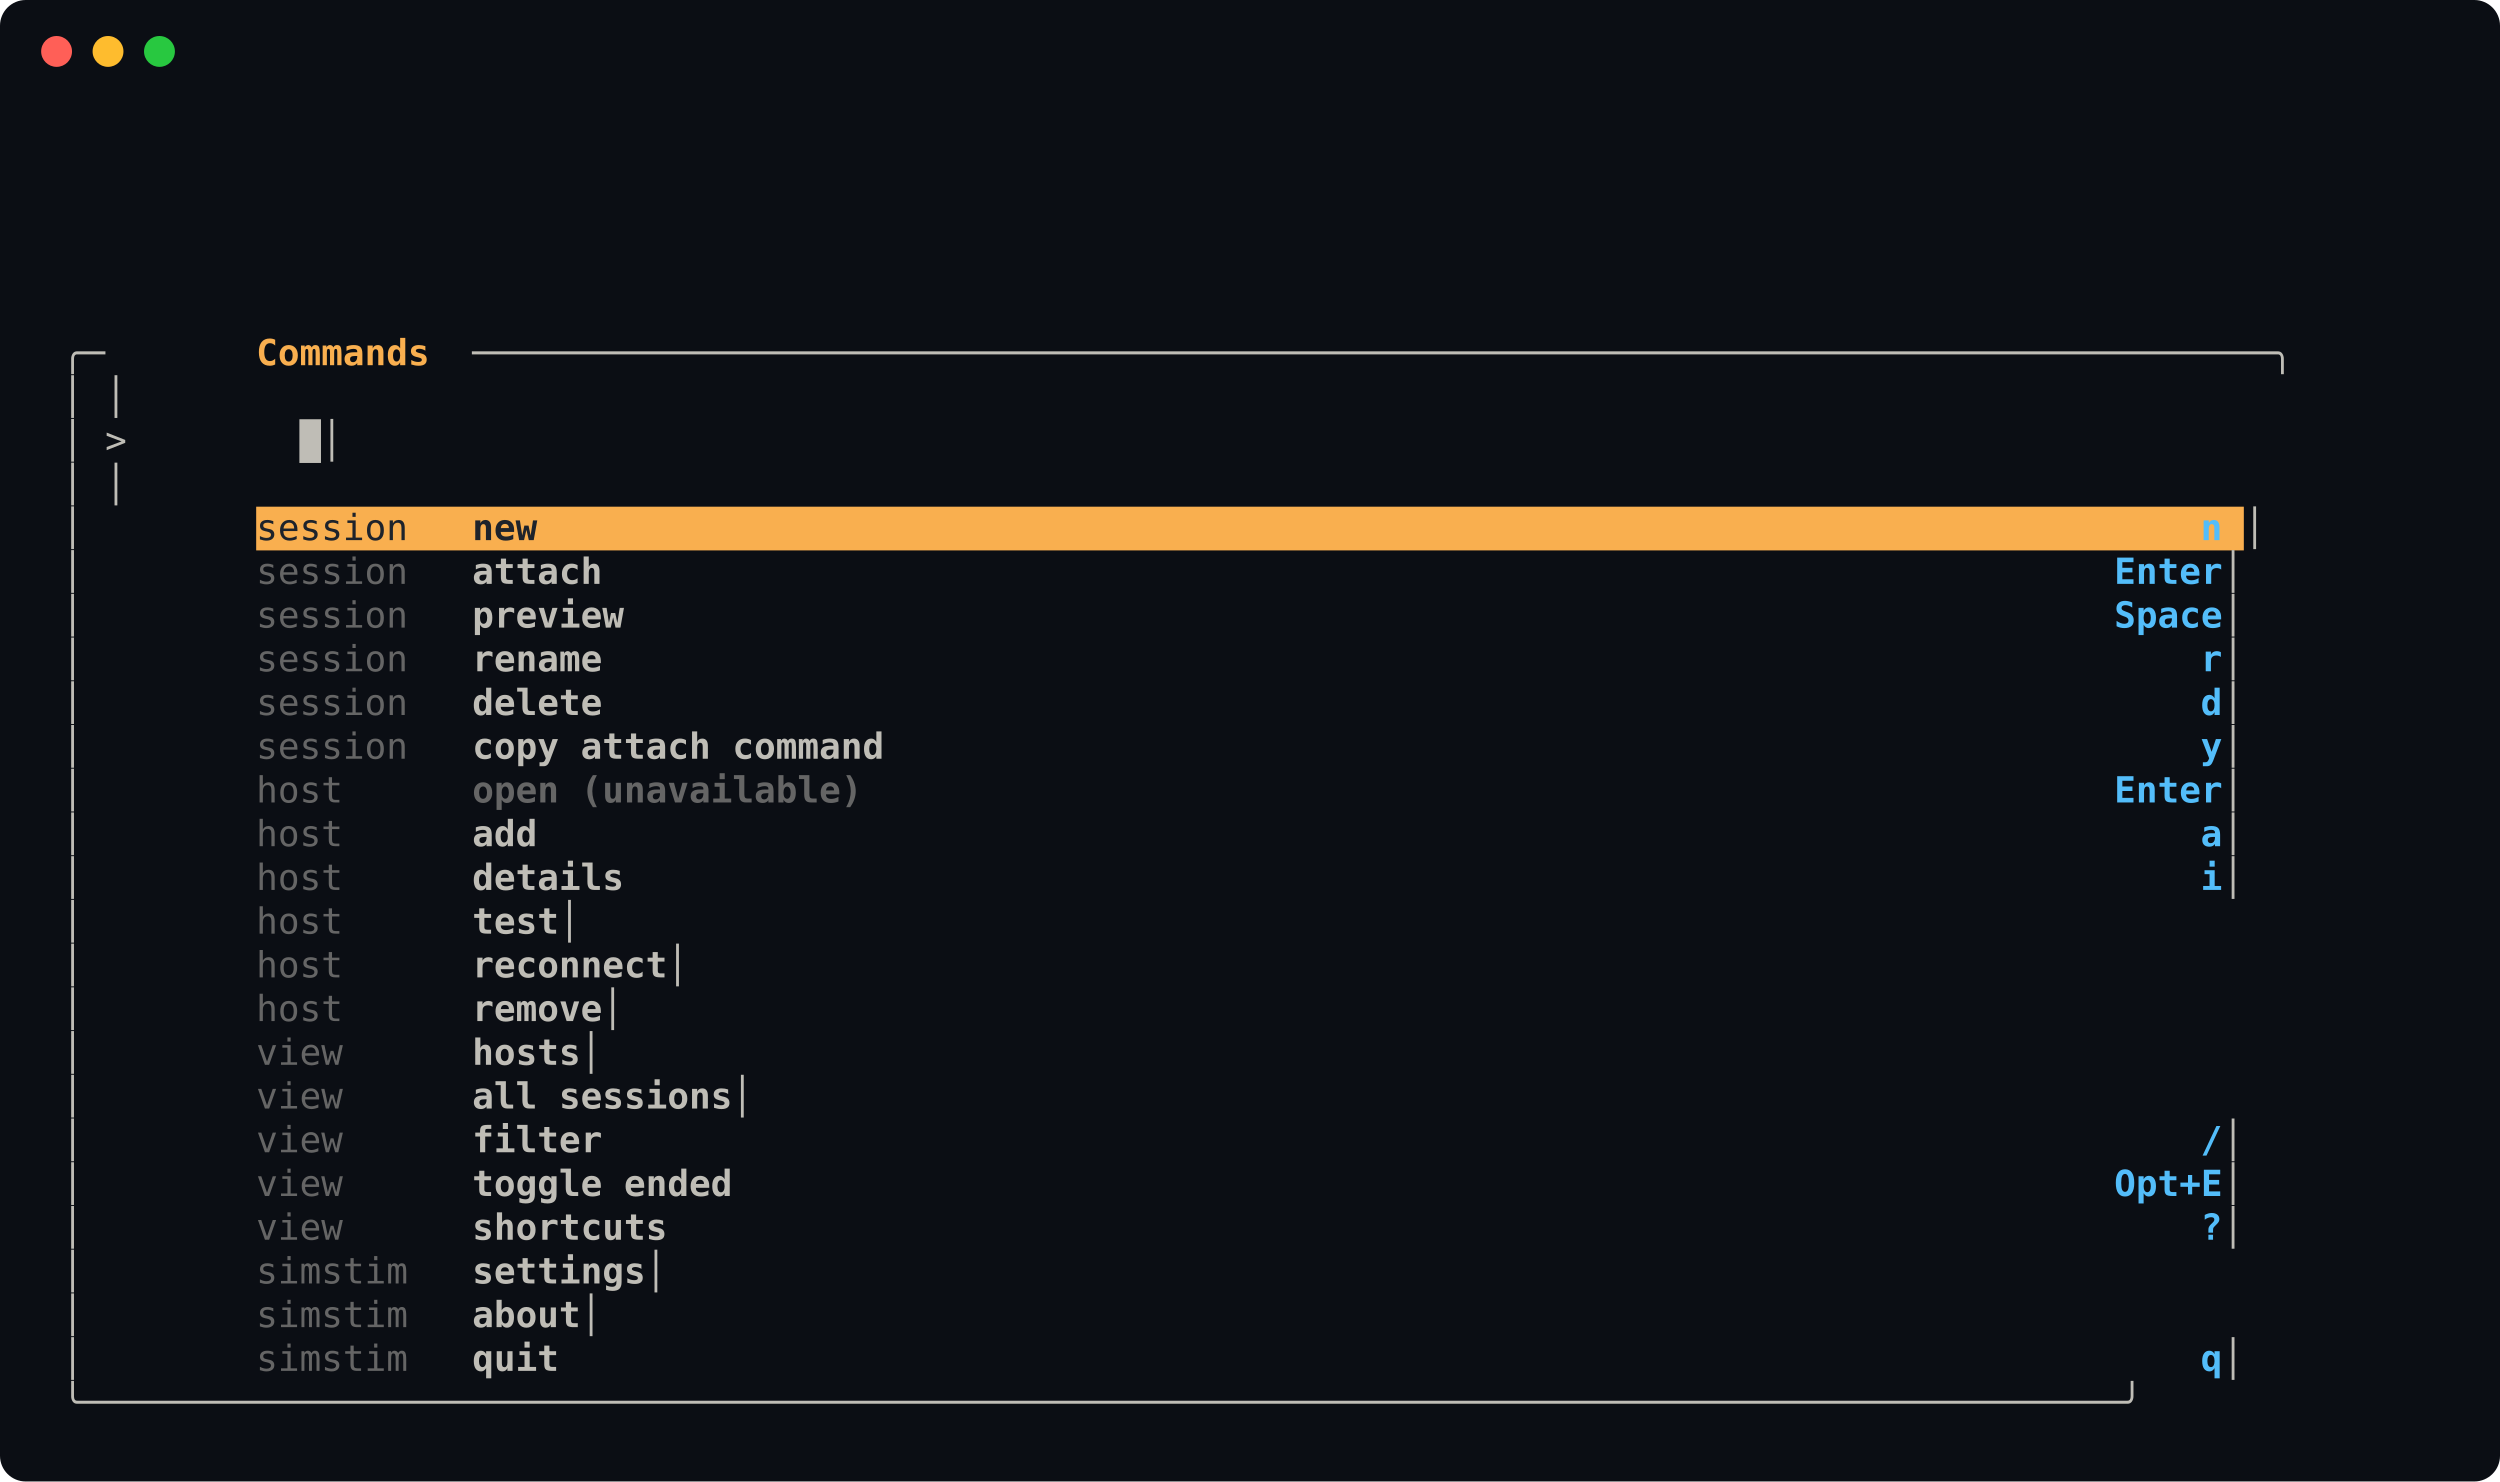
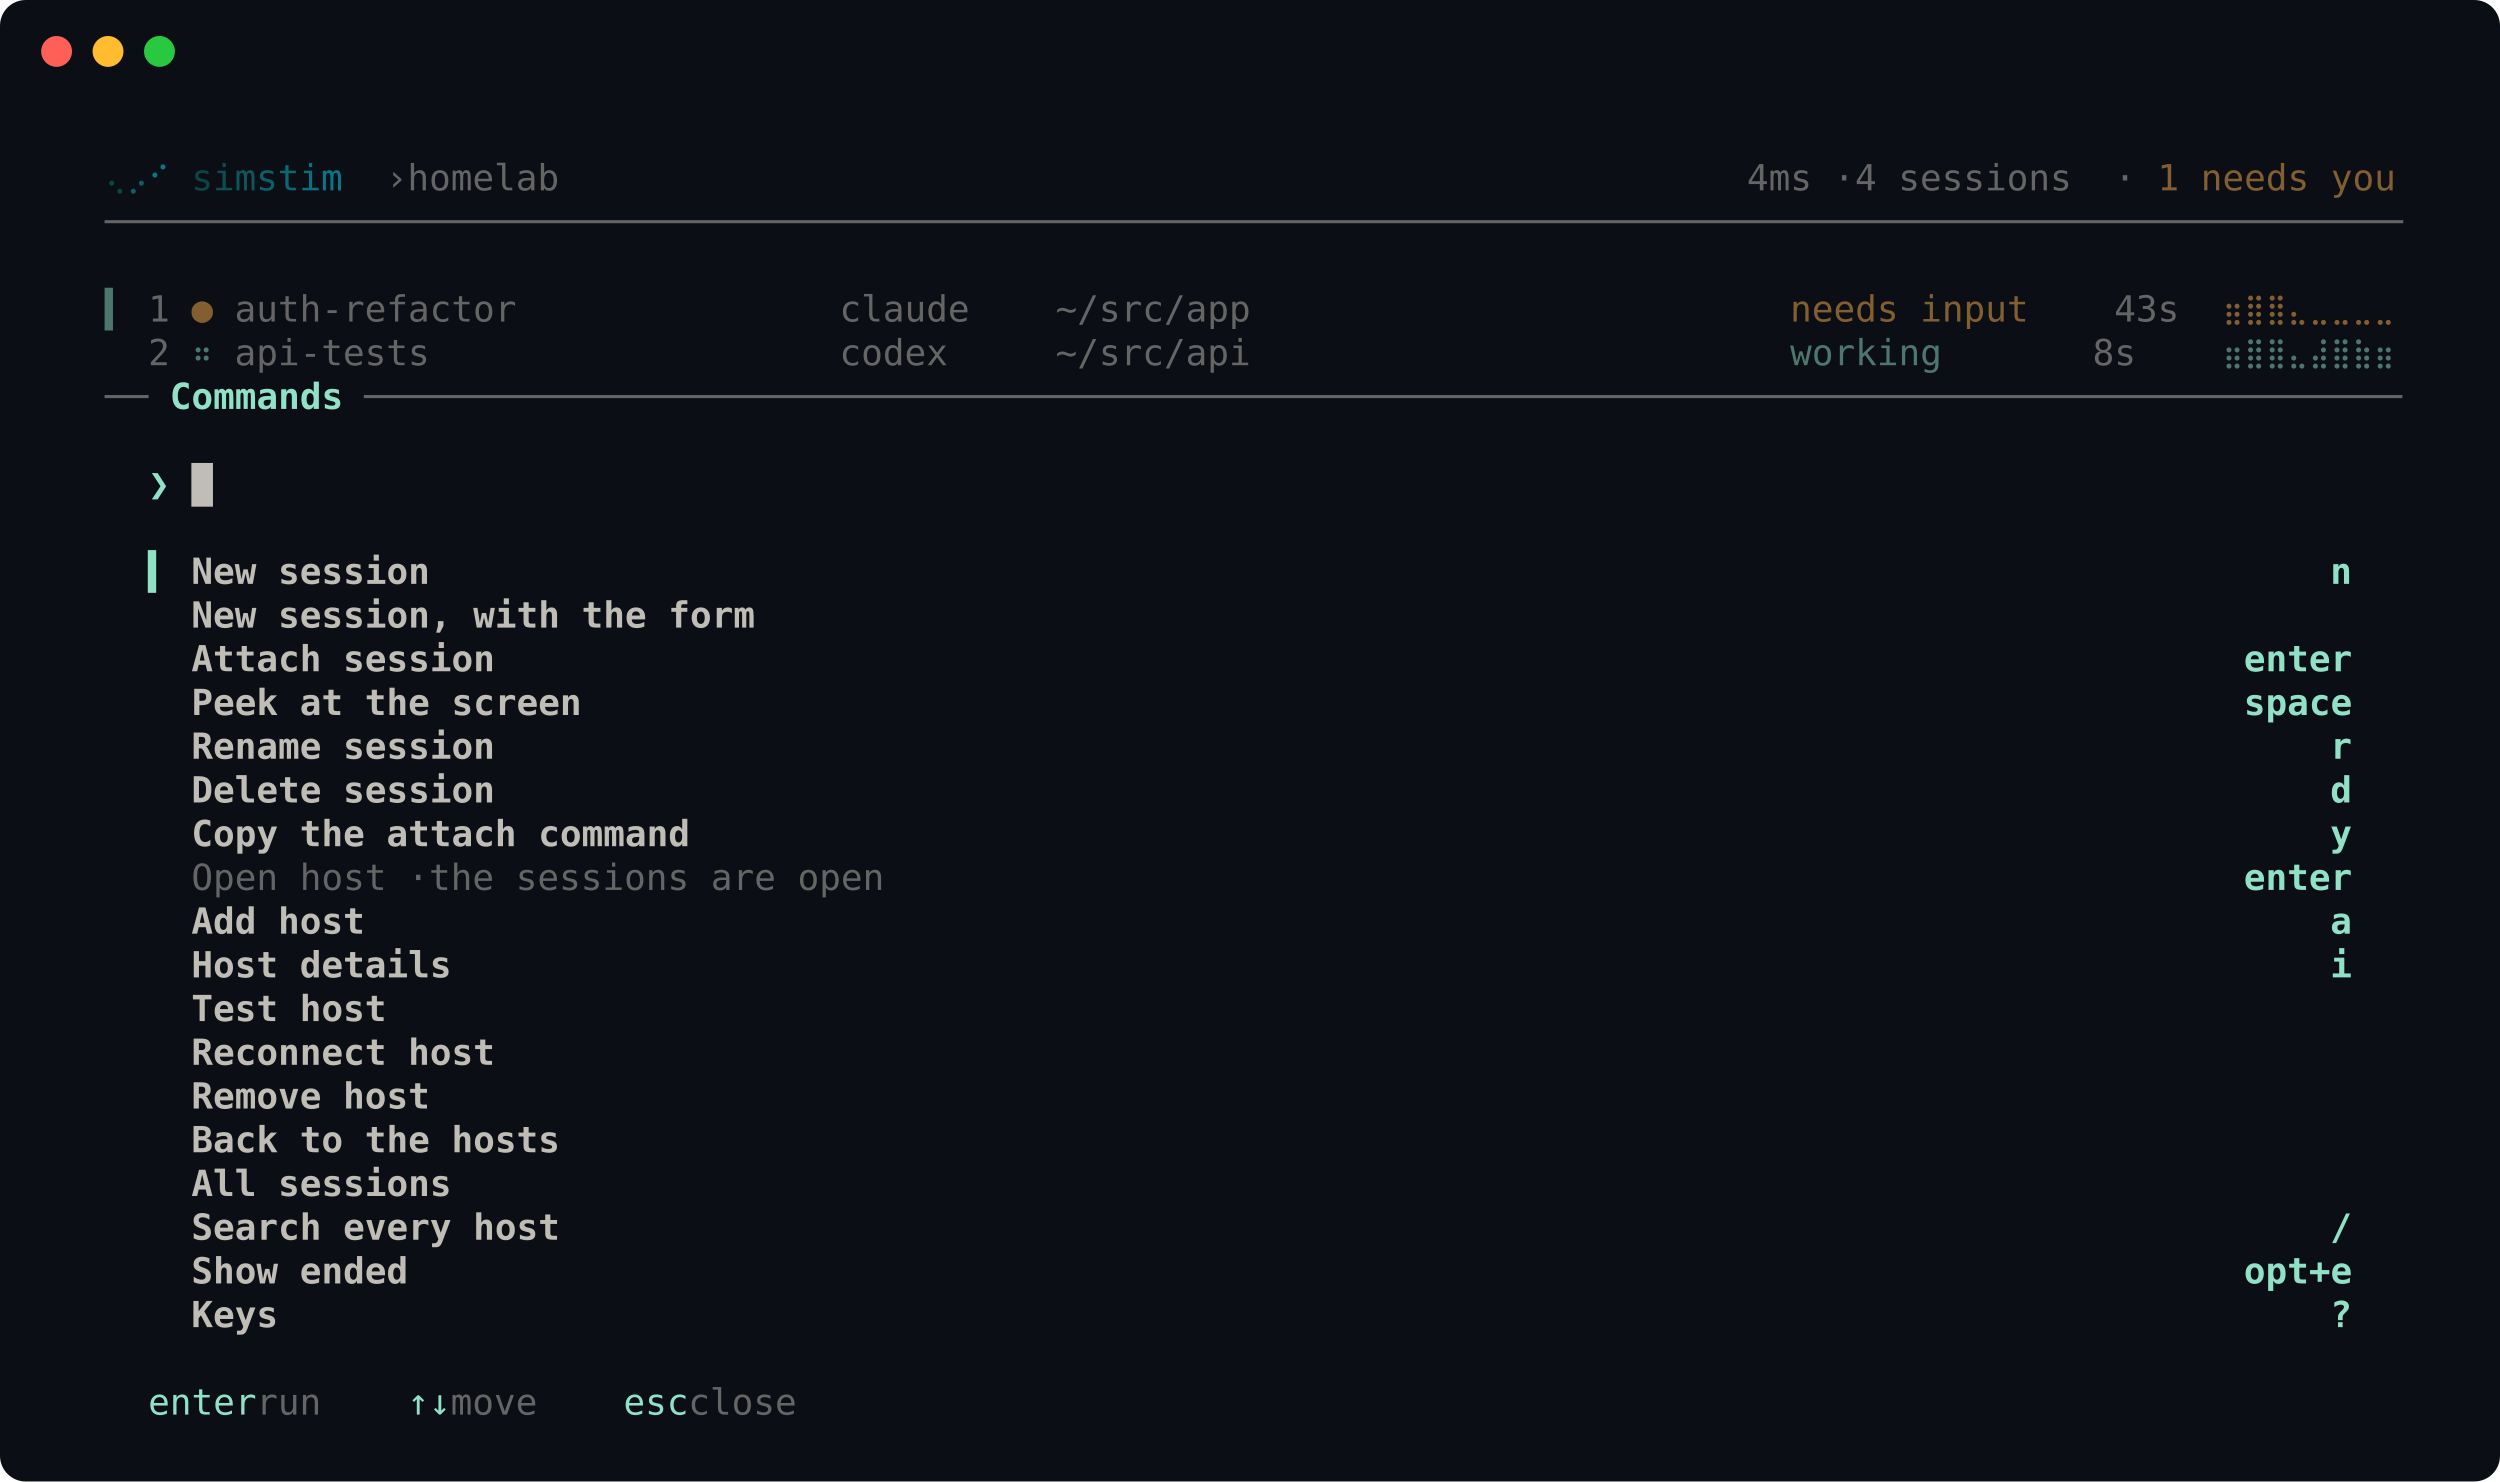
<svg xmlns="http://www.w3.org/2000/svg" width="972" height="576" viewBox="0 0 972 576">
  <style>text{font-family:"JetBrains Mono","SF Mono",Menlo,Consolas,"DejaVu Sans Mono",monospace;font-size:14px;white-space:pre}</style>
  <rect width="972" height="576" rx="10" fill="#0B0E14" />
  <circle cx="22" cy="20" r="6" fill="#FF5F57" />
  <circle cx="42" cy="20" r="6" fill="#FEBC2E" />
  <circle cx="62" cy="20" r="6" fill="#28C840" />
-   <rect x="116.4" y="163.0" width="8.4" height="17.0" fill="#BFBDB6" />
-   <rect x="99.6" y="197.0" width="772.8" height="17.0" fill="#F9AF4F" />
-   <text x="24.0" y="142.0" textLength="75.6" fill="#BFBDB6">       ╭─</text>
-   <text x="99.6" y="142.0" textLength="84.0" fill="#F9AF4F" font-weight="bold"> Commands </text>
-   <text x="183.6" y="142.0" textLength="764.4" fill="#BFBDB6">───────────────────────────────────────────────────────────────────────────────────╮       </text>
-   <text x="24.0" y="159.0" textLength="924.0" fill="#BFBDB6">       │                                                                                              │       </text>
-   <text x="24.0" y="176.0" textLength="92.4" fill="#BFBDB6">       │ &gt; </text>
-   <text x="124.8" y="176.0" textLength="823.2" fill="#BFBDB6">                                                                                          │       </text>
-   <text x="24.0" y="193.0" textLength="924.0" fill="#BFBDB6">       │                                                                                              │       </text>
-   <text x="24.0" y="210.0" textLength="75.6" fill="#BFBDB6">       │ </text>
-   <text x="99.6" y="210.0" textLength="84.0" fill="#1E232B"> session  </text>
-   <text x="183.6" y="210.0" textLength="25.2" fill="#1E232B" font-weight="bold">new</text>
-   <text x="855.6" y="210.0" textLength="8.4" fill="#53BDFA" font-weight="bold">n</text>
-   <text x="872.4" y="210.0" textLength="75.6" fill="#BFBDB6"> │       </text>
-   <text x="24.0" y="227.0" textLength="75.6" fill="#BFBDB6">       │ </text>
-   <text x="99.6" y="227.0" textLength="67.2" fill="#656565"> session</text>
-   <text x="183.6" y="227.0" textLength="50.4" fill="#BFBDB6" font-weight="bold">attach</text>
-   <text x="822.0" y="227.0" textLength="42.0" fill="#53BDFA" font-weight="bold">Enter</text>
-   <text x="864.0" y="227.0" textLength="84.0" fill="#BFBDB6">  │       </text>
-   <text x="24.0" y="244.0" textLength="75.6" fill="#BFBDB6">       │ </text>
-   <text x="99.6" y="244.0" textLength="67.2" fill="#656565"> session</text>
-   <text x="183.6" y="244.0" textLength="58.8" fill="#BFBDB6" font-weight="bold">preview</text>
-   <text x="822.0" y="244.0" textLength="42.0" fill="#53BDFA" font-weight="bold">Space</text>
-   <text x="864.0" y="244.0" textLength="84.0" fill="#BFBDB6">  │       </text>
-   <text x="24.0" y="261.0" textLength="75.6" fill="#BFBDB6">       │ </text>
-   <text x="99.6" y="261.0" textLength="67.2" fill="#656565"> session</text>
-   <text x="183.6" y="261.0" textLength="50.4" fill="#BFBDB6" font-weight="bold">rename</text>
-   <text x="855.6" y="261.0" textLength="8.4" fill="#53BDFA" font-weight="bold">r</text>
-   <text x="864.0" y="261.0" textLength="84.0" fill="#BFBDB6">  │       </text>
-   <text x="24.0" y="278.0" textLength="75.6" fill="#BFBDB6">       │ </text>
-   <text x="99.6" y="278.0" textLength="67.2" fill="#656565"> session</text>
-   <text x="183.6" y="278.0" textLength="50.4" fill="#BFBDB6" font-weight="bold">delete</text>
-   <text x="855.6" y="278.0" textLength="8.4" fill="#53BDFA" font-weight="bold">d</text>
-   <text x="864.0" y="278.0" textLength="84.0" fill="#BFBDB6">  │       </text>
-   <text x="24.0" y="295.0" textLength="75.6" fill="#BFBDB6">       │ </text>
-   <text x="99.6" y="295.0" textLength="67.2" fill="#656565"> session</text>
-   <text x="183.6" y="295.0" textLength="159.6" fill="#BFBDB6" font-weight="bold">copy attach command</text>
-   <text x="855.6" y="295.0" textLength="8.4" fill="#53BDFA" font-weight="bold">y</text>
-   <text x="864.0" y="295.0" textLength="84.0" fill="#BFBDB6">  │       </text>
-   <text x="24.0" y="312.0" textLength="75.6" fill="#BFBDB6">       │ </text>
-   <text x="99.6" y="312.0" textLength="67.2" fill="#656565">    host</text>
-   <text x="183.6" y="312.0" textLength="151.2" fill="#656565" font-weight="bold">open (unavailable)</text>
-   <text x="822.0" y="312.0" textLength="42.0" fill="#53BDFA" font-weight="bold">Enter</text>
-   <text x="864.0" y="312.0" textLength="84.0" fill="#BFBDB6">  │       </text>
-   <text x="24.0" y="329.0" textLength="75.6" fill="#BFBDB6">       │ </text>
-   <text x="99.6" y="329.0" textLength="67.2" fill="#656565">    host</text>
-   <text x="183.6" y="329.0" textLength="25.2" fill="#BFBDB6" font-weight="bold">add</text>
-   <text x="855.6" y="329.0" textLength="8.4" fill="#53BDFA" font-weight="bold">a</text>
-   <text x="864.0" y="329.0" textLength="84.0" fill="#BFBDB6">  │       </text>
-   <text x="24.0" y="346.0" textLength="75.6" fill="#BFBDB6">       │ </text>
-   <text x="99.6" y="346.0" textLength="67.2" fill="#656565">    host</text>
-   <text x="183.6" y="346.0" textLength="58.8" fill="#BFBDB6" font-weight="bold">details</text>
-   <text x="855.6" y="346.0" textLength="8.4" fill="#53BDFA" font-weight="bold">i</text>
-   <text x="864.0" y="346.0" textLength="84.0" fill="#BFBDB6">  │       </text>
-   <text x="24.0" y="363.0" textLength="75.6" fill="#BFBDB6">       │ </text>
-   <text x="99.6" y="363.0" textLength="67.2" fill="#656565">    host</text>
-   <text x="183.6" y="363.0" textLength="33.6" fill="#BFBDB6" font-weight="bold">test</text>
-   <text x="217.2" y="363.0" textLength="730.8" fill="#BFBDB6">                                                                               │       </text>
-   <text x="24.0" y="380.0" textLength="75.6" fill="#BFBDB6">       │ </text>
-   <text x="99.6" y="380.0" textLength="67.2" fill="#656565">    host</text>
-   <text x="183.6" y="380.0" textLength="75.6" fill="#BFBDB6" font-weight="bold">reconnect</text>
-   <text x="259.2" y="380.0" textLength="688.8" fill="#BFBDB6">                                                                          │       </text>
-   <text x="24.0" y="397.0" textLength="75.6" fill="#BFBDB6">       │ </text>
-   <text x="99.6" y="397.0" textLength="67.2" fill="#656565">    host</text>
-   <text x="183.6" y="397.0" textLength="50.4" fill="#BFBDB6" font-weight="bold">remove</text>
-   <text x="234.0" y="397.0" textLength="714.0" fill="#BFBDB6">                                                                             │       </text>
-   <text x="24.0" y="414.0" textLength="75.6" fill="#BFBDB6">       │ </text>
-   <text x="99.6" y="414.0" textLength="67.2" fill="#656565">    view</text>
-   <text x="183.6" y="414.0" textLength="42.0" fill="#BFBDB6" font-weight="bold">hosts</text>
-   <text x="225.6" y="414.0" textLength="722.4" fill="#BFBDB6">                                                                              │       </text>
-   <text x="24.0" y="431.0" textLength="75.6" fill="#BFBDB6">       │ </text>
-   <text x="99.6" y="431.0" textLength="67.2" fill="#656565">    view</text>
-   <text x="183.6" y="431.0" textLength="100.8" fill="#BFBDB6" font-weight="bold">all sessions</text>
-   <text x="284.4" y="431.0" textLength="663.6" fill="#BFBDB6">                                                                       │       </text>
-   <text x="24.0" y="448.0" textLength="75.6" fill="#BFBDB6">       │ </text>
-   <text x="99.6" y="448.0" textLength="67.2" fill="#656565">    view</text>
-   <text x="183.6" y="448.0" textLength="50.4" fill="#BFBDB6" font-weight="bold">filter</text>
-   <text x="855.6" y="448.0" textLength="8.4" fill="#53BDFA" font-weight="bold">/</text>
-   <text x="864.0" y="448.0" textLength="84.0" fill="#BFBDB6">  │       </text>
-   <text x="24.0" y="465.0" textLength="75.6" fill="#BFBDB6">       │ </text>
-   <text x="99.6" y="465.0" textLength="67.2" fill="#656565">    view</text>
-   <text x="183.6" y="465.0" textLength="100.8" fill="#BFBDB6" font-weight="bold">toggle ended</text>
-   <text x="822.0" y="465.0" textLength="42.0" fill="#53BDFA" font-weight="bold">Opt+E</text>
-   <text x="864.0" y="465.0" textLength="84.0" fill="#BFBDB6">  │       </text>
-   <text x="24.0" y="482.0" textLength="75.6" fill="#BFBDB6">       │ </text>
-   <text x="99.6" y="482.0" textLength="67.2" fill="#656565">    view</text>
-   <text x="183.6" y="482.0" textLength="75.6" fill="#BFBDB6" font-weight="bold">shortcuts</text>
-   <text x="855.6" y="482.0" textLength="8.4" fill="#53BDFA" font-weight="bold">?</text>
-   <text x="864.0" y="482.0" textLength="84.0" fill="#BFBDB6">  │       </text>
-   <text x="24.0" y="499.0" textLength="75.6" fill="#BFBDB6">       │ </text>
-   <text x="99.6" y="499.0" textLength="67.2" fill="#656565"> simstim</text>
-   <text x="183.6" y="499.0" textLength="67.2" fill="#BFBDB6" font-weight="bold">settings</text>
-   <text x="250.8" y="499.0" textLength="697.2" fill="#BFBDB6">                                                                           │       </text>
-   <text x="24.0" y="516.0" textLength="75.6" fill="#BFBDB6">       │ </text>
-   <text x="99.6" y="516.0" textLength="67.2" fill="#656565"> simstim</text>
-   <text x="183.6" y="516.0" textLength="42.0" fill="#BFBDB6" font-weight="bold">about</text>
-   <text x="225.6" y="516.0" textLength="722.4" fill="#BFBDB6">                                                                              │       </text>
-   <text x="24.0" y="533.0" textLength="75.6" fill="#BFBDB6">       │ </text>
-   <text x="99.6" y="533.0" textLength="67.2" fill="#656565"> simstim</text>
-   <text x="183.6" y="533.0" textLength="33.6" fill="#BFBDB6" font-weight="bold">quit</text>
-   <text x="855.6" y="533.0" textLength="8.4" fill="#53BDFA" font-weight="bold">q</text>
-   <text x="864.0" y="533.0" textLength="84.0" fill="#BFBDB6">  │       </text>
-   <text x="24.0" y="550.0" textLength="924.0" fill="#BFBDB6">       ╰──────────────────────────────────────────────────────────────────────────────────────────────╯       </text>
+   <rect x="74.4" y="180.0" width="8.4" height="17.0" fill="#BFBDB6" />
+   <text x="40.8" y="74.0" textLength="8.4" fill="#0C4547">⢄</text>
+   <text x="49.2" y="74.0" textLength="8.4" fill="#0C5E67">⡠</text>
+   <text x="57.6" y="74.0" textLength="8.4" fill="#057989">⠊</text>
+   <text x="74.4" y="74.0" textLength="8.4" fill="#0C4547">s</text>
+   <text x="82.8" y="74.0" textLength="8.4" fill="#0C4D52">i</text>
+   <text x="91.2" y="74.0" textLength="8.4" fill="#0D565C">m</text>
+   <text x="99.6" y="74.0" textLength="8.4" fill="#0C5E67">s</text>
+   <text x="108.0" y="74.0" textLength="8.4" fill="#0B6772">t</text>
+   <text x="116.4" y="74.0" textLength="8.4" fill="#08707E">i</text>
+   <text x="124.8" y="74.0" textLength="8.4" fill="#057989">m</text>
+   <text x="150.0" y="74.0" textLength="8.4" fill="#656565">›</text>
+   <text x="158.4" y="74.0" textLength="67.2" fill="#656565"> homelab</text>
+   <text x="679.2" y="74.0" textLength="33.6" fill="#656565">4ms </text>
+   <text x="712.8" y="74.0" textLength="8.4" fill="#656565">·</text>
+   <text x="721.2" y="74.0" textLength="100.8" fill="#656565"> 4 sessions </text>
+   <text x="822.0" y="74.0" textLength="8.4" fill="#656565">·</text>
+   <text x="838.8" y="74.0" textLength="92.4" fill="#825E31">1 needs you</text>
+   <text x="40.8" y="91.0" textLength="890.4" fill="#656565">──────────────────────────────────────────────────────────────────────────────────────────────────────────</text>
+   <text x="40.8" y="125.0" textLength="8.4" fill="#4D776D">▍</text>
+   <text x="57.6" y="125.0" textLength="8.4" fill="#656565">1</text>
+   <text x="74.4" y="125.0" textLength="8.4" fill="#825E31">●</text>
+   <text x="91.2" y="125.0" textLength="109.2" fill="#656565">auth-refactor</text>
+   <text x="326.4" y="125.0" textLength="50.4" fill="#656565">claude</text>
+   <text x="410.4" y="125.0" textLength="75.6" fill="#656565">~/src/app</text>
+   <text x="696.0" y="125.0" textLength="100.8" fill="#825E31">needs input </text>
+   <text x="822.0" y="125.0" textLength="25.2" fill="#656565">43s</text>
+   <text x="864.0" y="125.0" textLength="8.4" fill="#825E31">⣶</text>
+   <text x="872.4" y="125.0" textLength="8.4" fill="#825E31">⣿</text>
+   <text x="880.8" y="125.0" textLength="8.4" fill="#825E31">⣿</text>
+   <text x="889.2" y="125.0" textLength="8.4" fill="#825E31">⣄</text>
+   <text x="897.6" y="125.0" textLength="8.4" fill="#825E31">⣀</text>
+   <text x="906.0" y="125.0" textLength="8.4" fill="#825E31">⣀</text>
+   <text x="914.4" y="125.0" textLength="8.4" fill="#825E31">⣀</text>
+   <text x="922.8" y="125.0" textLength="8.4" fill="#825E31">⣀</text>
+   <text x="57.6" y="142.0" textLength="8.4" fill="#656565">2</text>
+   <text x="74.4" y="142.0" textLength="8.4" fill="#4D776D">⠶</text>
+   <text x="91.2" y="142.0" textLength="75.6" fill="#656565">api-tests</text>
+   <text x="326.4" y="142.0" textLength="67.2" fill="#656565">codex   </text>
+   <text x="410.4" y="142.0" textLength="75.6" fill="#656565">~/src/api</text>
+   <text x="696.0" y="142.0" textLength="100.8" fill="#4D776D">working     </text>
+   <text x="813.6" y="142.0" textLength="33.6" fill="#656565">  8s</text>
+   <text x="864.0" y="142.0" textLength="8.4" fill="#4D776D">⣶</text>
+   <text x="872.4" y="142.0" textLength="8.4" fill="#4D776D">⣿</text>
+   <text x="880.8" y="142.0" textLength="8.4" fill="#4D776D">⣿</text>
+   <text x="889.2" y="142.0" textLength="8.4" fill="#4D776D">⣄</text>
+   <text x="897.6" y="142.0" textLength="8.4" fill="#4D776D">⣼</text>
+   <text x="906.0" y="142.0" textLength="8.4" fill="#4D776D">⣿</text>
+   <text x="914.4" y="142.0" textLength="8.4" fill="#4D776D">⣷</text>
+   <text x="922.8" y="142.0" textLength="8.4" fill="#4D776D">⣶</text>
+   <text x="40.8" y="159.0" textLength="16.8" fill="#656565">──</text>
+   <text x="66.0" y="159.0" textLength="67.2" fill="#90E1C6" font-weight="bold">Commands</text>
+   <text x="141.6" y="159.0" textLength="789.6" fill="#656565">──────────────────────────────────────────────────────────────────────────────────────────────</text>
+   <text x="57.6" y="193.0" textLength="8.4" fill="#90E1C6" font-weight="bold">❯</text>
+   <text x="57.6" y="227.0" textLength="8.4" fill="#90E1C6">▍</text>
+   <text x="74.4" y="227.0" textLength="92.4" fill="#BFBDB6" font-weight="bold">New session</text>
+   <text x="906.0" y="227.0" textLength="8.4" fill="#90E1C6" font-weight="bold">n</text>
+   <text x="74.4" y="244.0" textLength="218.4" fill="#BFBDB6" font-weight="bold">New session, with the form</text>
+   <text x="74.4" y="261.0" textLength="117.6" fill="#BFBDB6" font-weight="bold">Attach session</text>
+   <text x="872.4" y="261.0" textLength="42.0" fill="#90E1C6" font-weight="bold">enter</text>
+   <text x="74.4" y="278.0" textLength="151.2" fill="#BFBDB6" font-weight="bold">Peek at the screen</text>
+   <text x="872.4" y="278.0" textLength="42.0" fill="#90E1C6" font-weight="bold">space</text>
+   <text x="74.4" y="295.0" textLength="117.6" fill="#BFBDB6" font-weight="bold">Rename session</text>
+   <text x="906.0" y="295.0" textLength="8.4" fill="#90E1C6" font-weight="bold">r</text>
+   <text x="74.4" y="312.0" textLength="117.6" fill="#BFBDB6" font-weight="bold">Delete session</text>
+   <text x="906.0" y="312.0" textLength="8.4" fill="#90E1C6" font-weight="bold">d</text>
+   <text x="74.4" y="329.0" textLength="193.2" fill="#BFBDB6" font-weight="bold">Copy the attach command</text>
+   <text x="906.0" y="329.0" textLength="8.4" fill="#90E1C6" font-weight="bold">y</text>
+   <text x="74.4" y="346.0" textLength="84.0" fill="#656565">Open host </text>
+   <text x="158.4" y="346.0" textLength="8.4" fill="#656565">·</text>
+   <text x="166.8" y="346.0" textLength="184.8" fill="#656565"> the sessions are open</text>
+   <text x="872.4" y="346.0" textLength="42.0" fill="#90E1C6" font-weight="bold">enter</text>
+   <text x="74.4" y="363.0" textLength="67.2" fill="#BFBDB6" font-weight="bold">Add host</text>
+   <text x="906.0" y="363.0" textLength="8.4" fill="#90E1C6" font-weight="bold">a</text>
+   <text x="74.4" y="380.0" textLength="100.8" fill="#BFBDB6" font-weight="bold">Host details</text>
+   <text x="906.0" y="380.0" textLength="8.4" fill="#90E1C6" font-weight="bold">i</text>
+   <text x="74.4" y="397.0" textLength="75.6" fill="#BFBDB6" font-weight="bold">Test host</text>
+   <text x="74.4" y="414.0" textLength="117.6" fill="#BFBDB6" font-weight="bold">Reconnect host</text>
+   <text x="74.4" y="431.0" textLength="92.4" fill="#BFBDB6" font-weight="bold">Remove host</text>
+   <text x="74.4" y="448.0" textLength="142.8" fill="#BFBDB6" font-weight="bold">Back to the hosts</text>
+   <text x="74.4" y="465.0" textLength="100.8" fill="#BFBDB6" font-weight="bold">All sessions</text>
+   <text x="74.4" y="482.0" textLength="142.8" fill="#BFBDB6" font-weight="bold">Search every host</text>
+   <text x="906.0" y="482.0" textLength="8.4" fill="#90E1C6" font-weight="bold">/</text>
+   <text x="74.4" y="499.0" textLength="84.0" fill="#BFBDB6" font-weight="bold">Show ended</text>
+   <text x="872.4" y="499.0" textLength="42.0" fill="#90E1C6" font-weight="bold">opt+e</text>
+   <text x="74.4" y="516.0" textLength="33.6" fill="#BFBDB6" font-weight="bold">Keys</text>
+   <text x="906.0" y="516.0" textLength="8.4" fill="#90E1C6" font-weight="bold">?</text>
+   <text x="57.6" y="550.0" textLength="42.0" fill="#90E1C6">enter</text>
+   <text x="99.6" y="550.0" textLength="33.6" fill="#656565"> run</text>
+   <text x="158.4" y="550.0" textLength="8.4" fill="#90E1C6">↑</text>
+   <text x="166.8" y="550.0" textLength="8.4" fill="#90E1C6">↓</text>
+   <text x="175.2" y="550.0" textLength="42.0" fill="#656565"> move</text>
+   <text x="242.4" y="550.0" textLength="25.2" fill="#90E1C6">esc</text>
+   <text x="267.6" y="550.0" textLength="50.4" fill="#656565"> close</text>
</svg>
